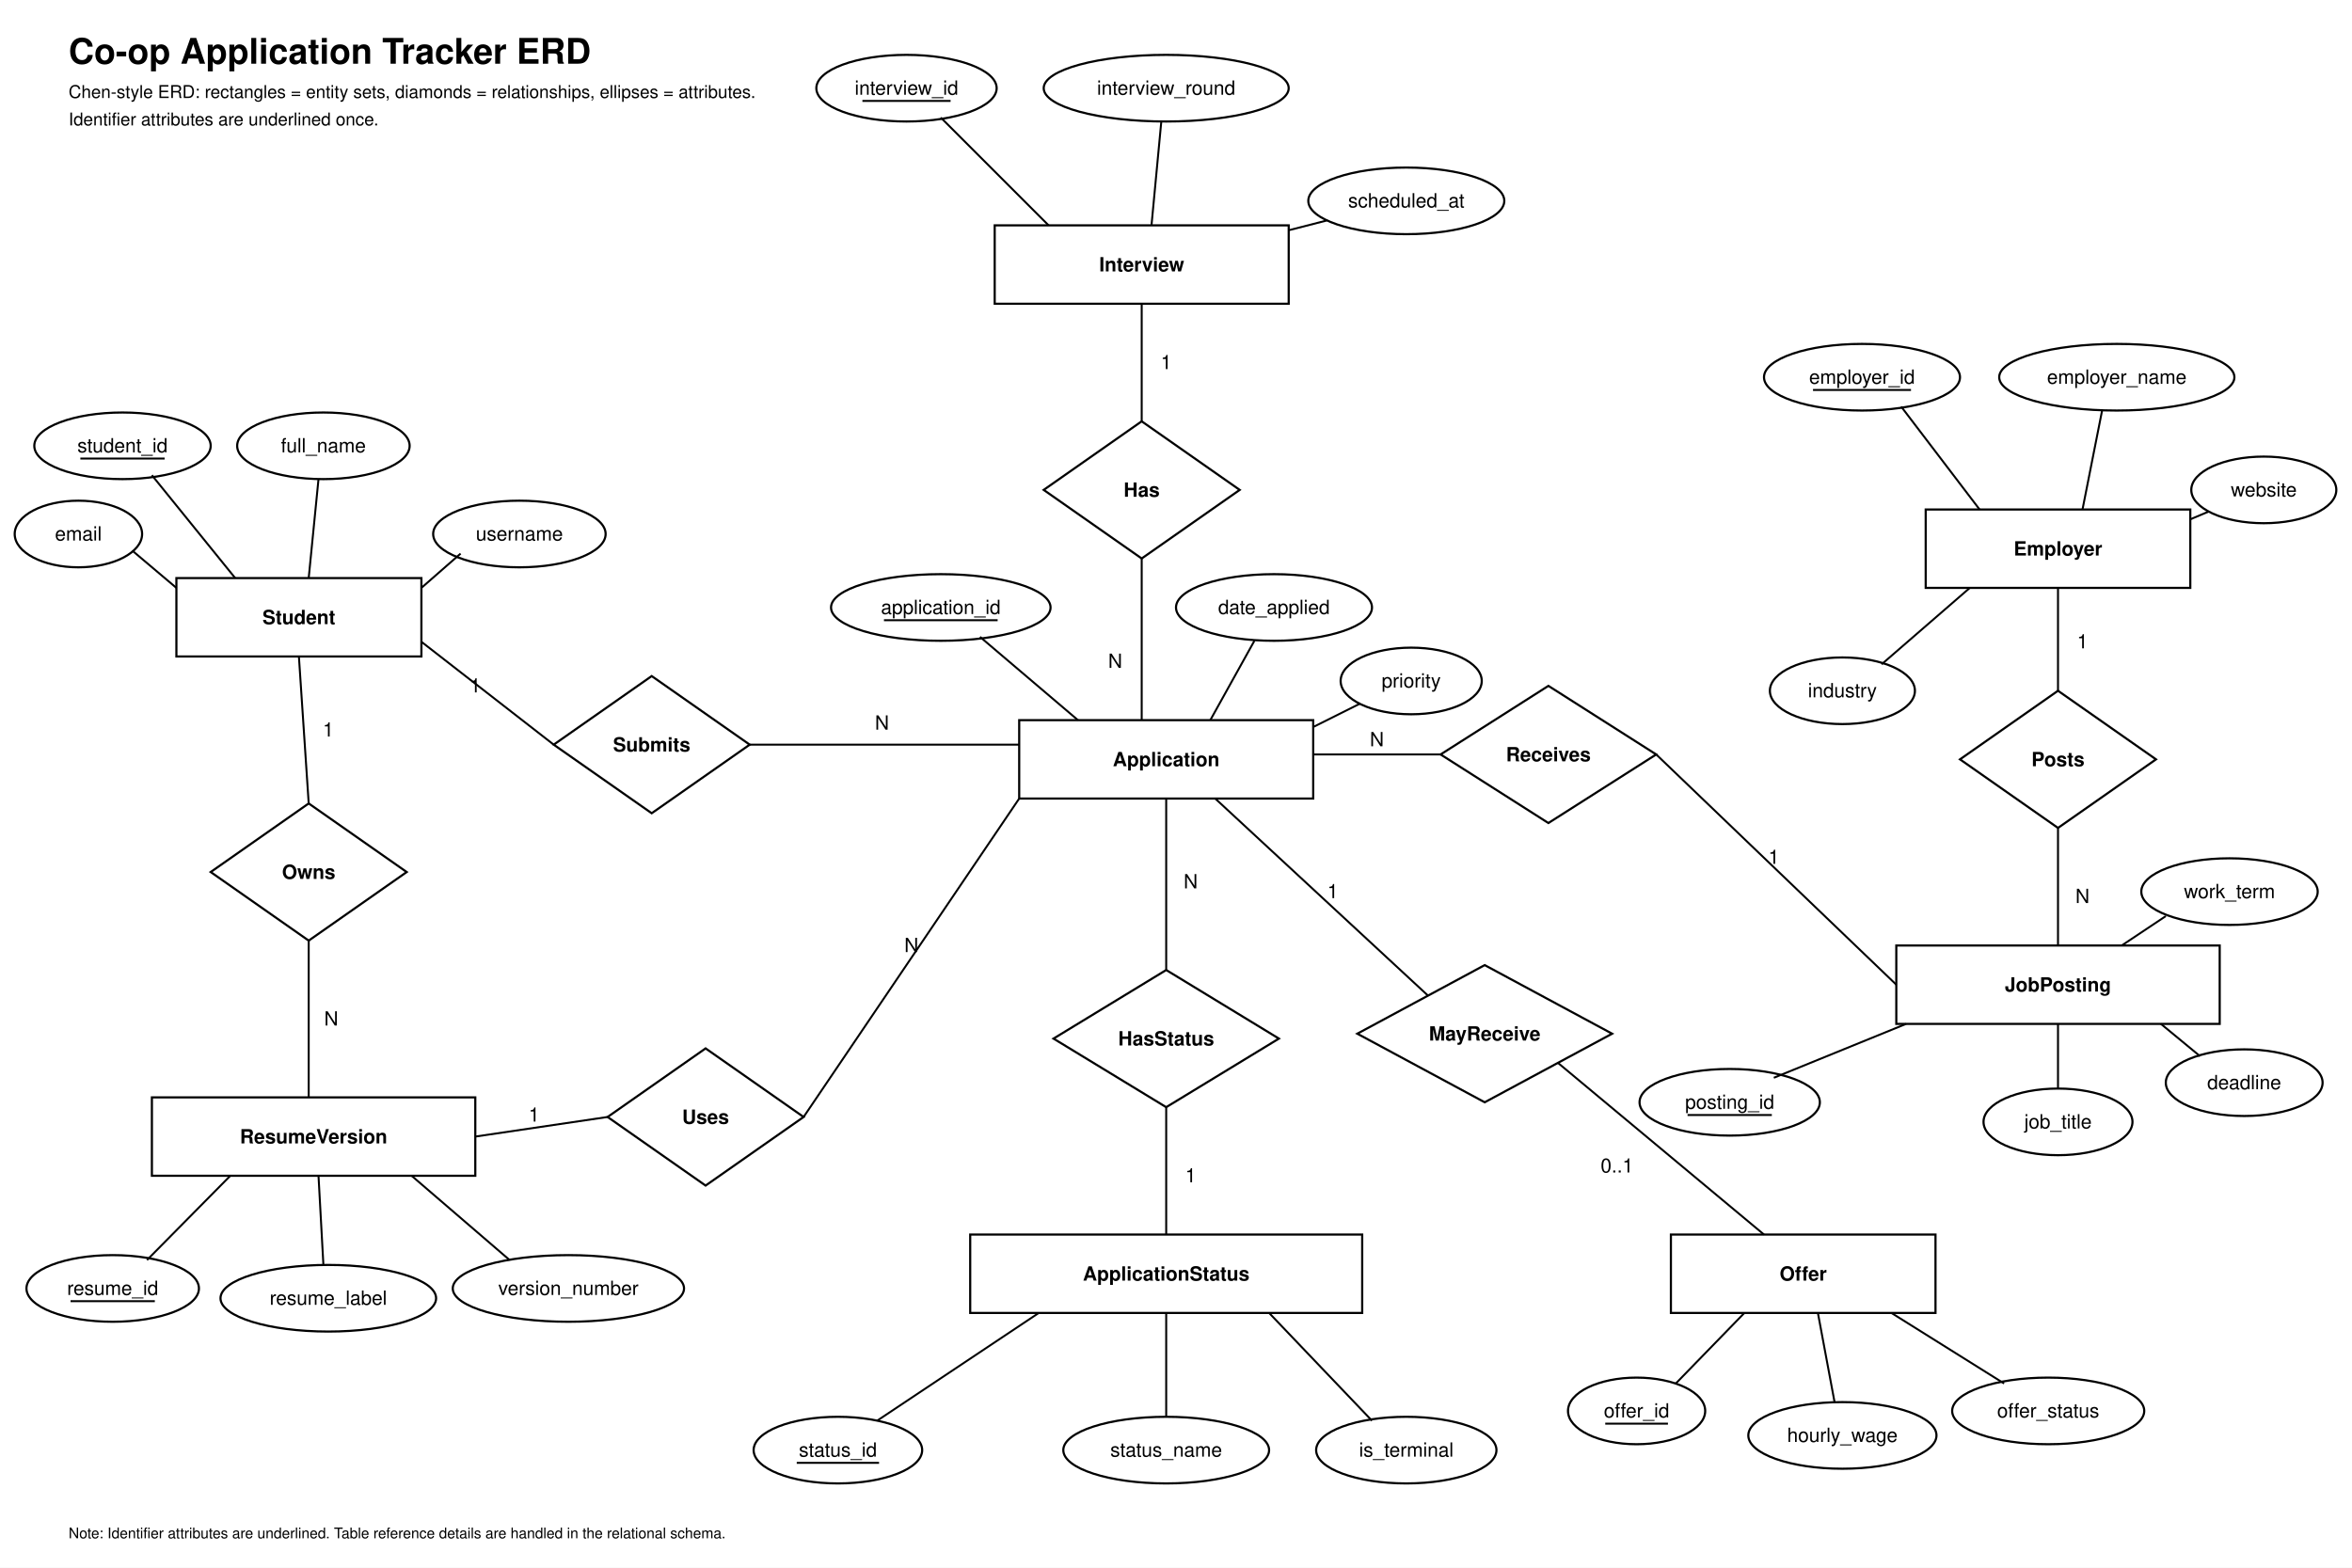
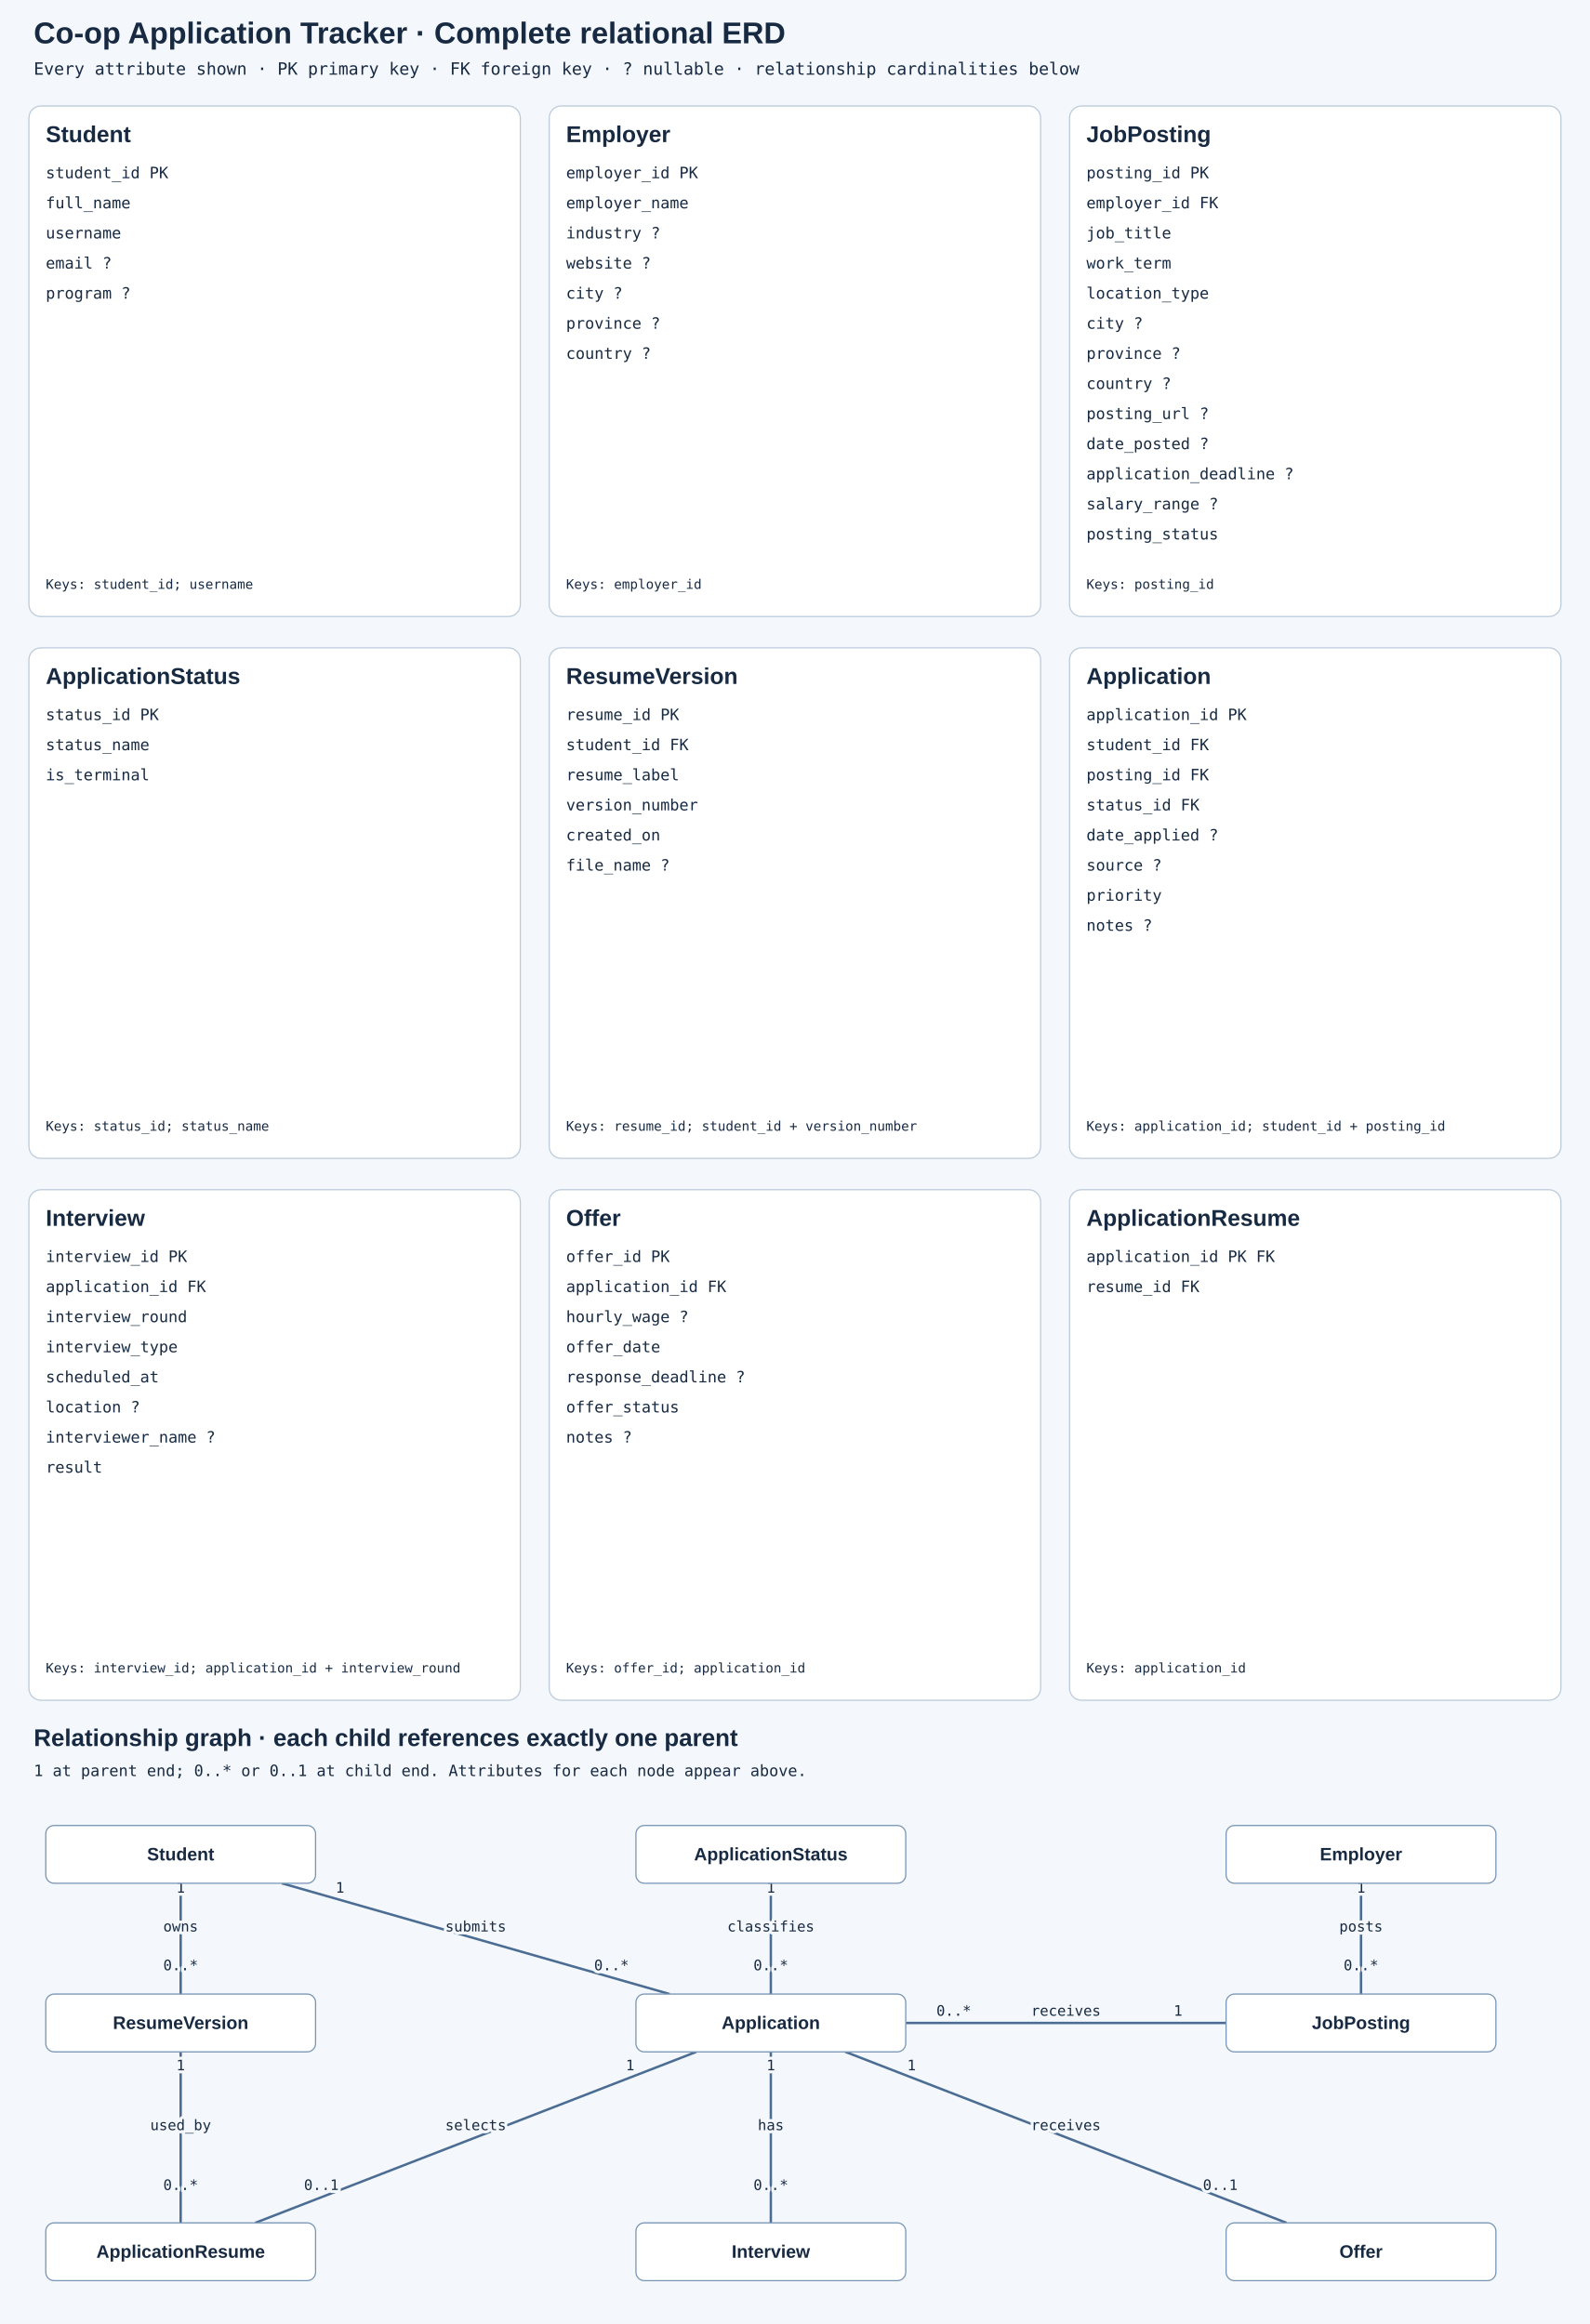
- <svg xmlns="http://www.w3.org/2000/svg" width="2400" height="1600" viewBox="0 0 2400 1600">
-   <defs>
-     <style>
-       .page { fill: #ffffff; }
-       .shape { fill: #ffffff; stroke: #000000; stroke-width: 2.2; }
-       .line { stroke: #000000; stroke-width: 2; fill: none; }
-       text { font-family: Helvetica, Arial, sans-serif; fill: #000000; stroke: none; text-rendering: geometricPrecision; }
-       .title { font-size: 36px; font-weight: 700; }
-       .subtitle { font-size: 18px; font-weight: 400; }
-       .entityText { font-size: 20px; font-weight: 700; text-anchor: middle; dominant-baseline: middle; }
-       .relText { font-size: 20px; font-weight: 700; text-anchor: middle; dominant-baseline: middle; }
-       .attrText { font-size: 20px; font-weight: 500; text-anchor: middle; dominant-baseline: middle; }
-       .idText { font-size: 20px; font-weight: 500; text-anchor: middle; dominant-baseline: middle; }
-       .mult { font-size: 20px; font-weight: 500; text-anchor: middle; dominant-baseline: middle; }
-       .note { font-size: 15px; font-weight: 400; }
-     </style>
-   </defs>
-   <rect class="page" x="0" y="0" width="2400" height="1600" />
-   <text class="title" x="70" y="65">Co-op Application Tracker ERD</text>
-   <text class="subtitle" x="70" y="100">Chen-style ERD: rectangles = entity sets, diamonds = relationships, ellipses = attributes.</text>
-   <text class="subtitle" x="70" y="128">Identifier attributes are underlined once.</text>
-   <rect class="shape" x="180" y="590" width="250" height="80" />
-   <text class="entityText" x="305" y="630">Student</text>
-   <rect class="shape" x="155" y="1120" width="330" height="80" />
-   <text class="entityText" x="320" y="1160">ResumeVersion</text>
-   <rect class="shape" x="1040" y="735" width="300" height="80" />
-   <text class="entityText" x="1190" y="775">Application</text>
-   <rect class="shape" x="1015" y="230" width="300" height="80" />
-   <text class="entityText" x="1165" y="270">Interview</text>
-   <rect class="shape" x="990" y="1260" width="400" height="80" />
-   <text class="entityText" x="1190" y="1300">ApplicationStatus</text>
-   <rect class="shape" x="1965" y="520" width="270" height="80" />
-   <text class="entityText" x="2100" y="560">Employer</text>
-   <rect class="shape" x="1935" y="965" width="330" height="80" />
-   <text class="entityText" x="2100" y="1005">JobPosting</text>
-   <rect class="shape" x="1705" y="1260" width="270" height="80" />
-   <text class="entityText" x="1840" y="1300">Offer</text>
-   <ellipse class="shape" cx="125" cy="455" rx="90" ry="34" />
-   <text class="idText" x="125" y="455">student_id</text>
-   <path class="line" d="M82 468 L168 468" />
-   <path class="line" d="M240 590 L155 485" />
-   <ellipse class="shape" cx="330" cy="455" rx="88" ry="34" />
-   <text class="attrText" x="330" y="455">full_name</text>
-   <path class="line" d="M315 590 L325 489" />
-   <ellipse class="shape" cx="80" cy="545" rx="65" ry="34" />
-   <text class="attrText" x="80" y="545">email</text>
-   <path class="line" d="M180 600 L135 562" />
-   <ellipse class="shape" cx="530" cy="545" rx="88" ry="34" />
-   <text class="attrText" x="530" y="545">username</text>
-   <path class="line" d="M430 600 L470 565" />
-   <ellipse class="shape" cx="115" cy="1315" rx="88" ry="34" />
-   <text class="idText" x="115" y="1315">resume_id</text>
-   <path class="line" d="M72 1328 L158 1328" />
-   <path class="line" d="M150 1286 L235 1200" />
-   <ellipse class="shape" cx="335" cy="1325" rx="110" ry="34" />
-   <text class="attrText" x="335" y="1325">resume_label</text>
-   <path class="line" d="M330 1291 L325 1200" />
-   <ellipse class="shape" cx="580" cy="1315" rx="118" ry="34" />
-   <text class="attrText" x="580" y="1315">version_number</text>
-   <path class="line" d="M520 1286 L420 1200" />
-   <ellipse class="shape" cx="960" cy="620" rx="112" ry="34" />
-   <text class="idText" x="960" y="620">application_id</text>
-   <path class="line" d="M902 633 L1018 633" />
-   <path class="line" d="M1000 650 L1100 735" />
-   <ellipse class="shape" cx="1300" cy="620" rx="100" ry="34" />
-   <text class="attrText" x="1300" y="620">date_applied</text>
-   <path class="line" d="M1280 654 L1235 735" />
-   <ellipse class="shape" cx="1440" cy="695" rx="72" ry="34" />
-   <text class="attrText" x="1440" y="695">priority</text>
-   <path class="line" d="M1340 742 L1388 718" />
-   <ellipse class="shape" cx="925" cy="90" rx="92" ry="34" />
-   <text class="idText" x="925" y="90">interview_id</text>
-   <path class="line" d="M880 103 L970 103" />
-   <path class="line" d="M1070 230 L960 120" />
-   <ellipse class="shape" cx="1190" cy="90" rx="125" ry="34" />
-   <text class="attrText" x="1190" y="90">interview_round</text>
-   <path class="line" d="M1175 230 L1185 124" />
-   <ellipse class="shape" cx="1435" cy="205" rx="100" ry="34" />
-   <text class="attrText" x="1435" y="205">scheduled_at</text>
-   <path class="line" d="M1315 235 L1354 225" />
-   <ellipse class="shape" cx="855" cy="1480" rx="86" ry="34" />
-   <text class="idText" x="855" y="1480">status_id</text>
-   <path class="line" d="M813 1493 L897 1493" />
-   <path class="line" d="M895 1450 L1060 1340" />
-   <ellipse class="shape" cx="1190" cy="1480" rx="105" ry="34" />
-   <text class="attrText" x="1190" y="1480">status_name</text>
-   <path class="line" d="M1190 1446 L1190 1340" />
-   <ellipse class="shape" cx="1435" cy="1480" rx="92" ry="34" />
-   <text class="attrText" x="1435" y="1480">is_terminal</text>
-   <path class="line" d="M1400 1450 L1295 1340" />
-   <ellipse class="shape" cx="1900" cy="385" rx="100" ry="34" />
-   <text class="idText" x="1900" y="385">employer_id</text>
-   <path class="line" d="M1850 398 L1950 398" />
-   <path class="line" d="M2020 520 L1940 415" />
-   <ellipse class="shape" cx="2160" cy="385" rx="120" ry="34" />
-   <text class="attrText" x="2160" y="385">employer_name</text>
-   <path class="line" d="M2125 520 L2145 419" />
-   <ellipse class="shape" cx="2310" cy="500" rx="74" ry="34" />
-   <text class="attrText" x="2310" y="500">website</text>
-   <path class="line" d="M2235 530 L2254 522" />
-   <ellipse class="shape" cx="1880" cy="705" rx="74" ry="34" />
-   <text class="attrText" x="1880" y="705">industry</text>
-   <path class="line" d="M2010 600 L1920 678" />
-   <ellipse class="shape" cx="1765" cy="1125" rx="92" ry="34" />
-   <text class="idText" x="1765" y="1125">posting_id</text>
-   <path class="line" d="M1722 1138 L1808 1138" />
-   <path class="line" d="M1810 1100 L1945 1045" />
-   <ellipse class="shape" cx="2100" cy="1145" rx="76" ry="34" />
-   <text class="attrText" x="2100" y="1145">job_title</text>
-   <path class="line" d="M2100 1111 L2100 1045" />
-   <ellipse class="shape" cx="2290" cy="1105" rx="80" ry="34" />
-   <text class="attrText" x="2290" y="1105">deadline</text>
-   <path class="line" d="M2245 1078 L2205 1045" />
-   <ellipse class="shape" cx="2275" cy="910" rx="90" ry="34" />
-   <text class="attrText" x="2275" y="910">work_term</text>
-   <path class="line" d="M2210 935 L2165 965" />
-   <ellipse class="shape" cx="1670" cy="1440" rx="70" ry="34" />
-   <text class="idText" x="1670" y="1440">offer_id</text>
-   <path class="line" d="M1638 1453 L1702 1453" />
-   <path class="line" d="M1710 1412 L1780 1340" />
-   <ellipse class="shape" cx="1880" cy="1465" rx="96" ry="34" />
-   <text class="attrText" x="1880" y="1465">hourly_wage</text>
-   <path class="line" d="M1872 1431 L1855 1340" />
-   <ellipse class="shape" cx="2090" cy="1440" rx="98" ry="34" />
-   <text class="attrText" x="2090" y="1440">offer_status</text>
-   <path class="line" d="M2045 1412 L1930 1340" />
-   <polygon class="shape" points="665,690 765,760 665,830 565,760" />
-   <text class="relText" x="665" y="760">Submits</text>
-   <path class="line" d="M430 655 L565 760" />
-   <path class="line" d="M765 760 L1040 760" />
-   <text class="mult" x="485" y="700">1</text>
-   <text class="mult" x="900" y="738">N</text>
-   <polygon class="shape" points="315,820 415,890 315,960 215,890" />
-   <text class="relText" x="315" y="890">Owns</text>
-   <path class="line" d="M305 670 L315 820" />
-   <path class="line" d="M315 960 L315 1120" />
-   <text class="mult" x="335" y="745">1</text>
-   <text class="mult" x="338" y="1040">N</text>
-   <polygon class="shape" points="720,1070 820,1140 720,1210 620,1140" />
-   <text class="relText" x="720" y="1140">Uses</text>
-   <path class="line" d="M485 1160 L620 1140" />
-   <path class="line" d="M820 1140 L1040 815" />
-   <text class="mult" x="545" y="1138">1</text>
-   <text class="mult" x="930" y="965">N</text>
-   <polygon class="shape" points="1165,430 1265,500 1165,570 1065,500" />
-   <text class="relText" x="1165" y="500">Has</text>
-   <path class="line" d="M1165 310 L1165 430" />
-   <path class="line" d="M1165 570 L1165 735" />
-   <text class="mult" x="1190" y="370">1</text>
-   <text class="mult" x="1138" y="675">N</text>
-   <polygon class="shape" points="1190,990 1305,1060 1190,1130 1075,1060" />
-   <text class="relText" x="1190" y="1060">HasStatus</text>
-   <path class="line" d="M1190 815 L1190 990" />
-   <path class="line" d="M1190 1130 L1190 1260" />
-   <text class="mult" x="1215" y="900">N</text>
-   <text class="mult" x="1215" y="1200">1</text>
-   <polygon class="shape" points="1580,700 1690,770 1580,840 1470,770" />
-   <text class="relText" x="1580" y="770">Receives</text>
-   <path class="line" d="M1340 770 L1470 770" />
-   <path class="line" d="M1690 770 L1935 1005" />
-   <text class="mult" x="1405" y="755">N</text>
-   <text class="mult" x="1810" y="875">1</text>
-   <polygon class="shape" points="2100,705 2200,775 2100,845 2000,775" />
-   <text class="relText" x="2100" y="775">Posts</text>
-   <path class="line" d="M2100 600 L2100 705" />
-   <path class="line" d="M2100 845 L2100 965" />
-   <text class="mult" x="2125" y="655">1</text>
-   <text class="mult" x="2125" y="915">N</text>
-   <polygon class="shape" points="1515,985 1645,1055 1515,1125 1385,1055" />
-   <text class="relText" x="1515" y="1055">MayReceive</text>
-   <path class="line" d="M1240 815 L1457 1016" />
-   <path class="line" d="M1590 1085 L1800 1260" />
-   <text class="mult" x="1360" y="910">1</text>
-   <text class="mult" x="1650" y="1190">0..1</text>
-   <text class="note" x="70" y="1570">Note: Identifier attributes are underlined. Table reference details are handled in the relational schema.</text>
+ <svg xmlns="http://www.w3.org/2000/svg" width="1320" height="1930" viewBox="0 0 1320 1930">
+   <rect width="100%" height="100%" fill="#f4f7fb" />
+   <style>text{font-family:ui-monospace,monospace;fill:#172a42} .title{font-family:Arial;font-weight:bold}</style>
+   <text x="28" y="36" font-size="25" class="title">Co-op Application Tracker · Complete relational ERD</text>
+   <text x="28" y="62" font-size="14">Every attribute shown · PK primary key · FK foreign key · ? nullable · relationship cardinalities below</text>
+   <rect x="24" y="88" width="408" height="424" rx="10" fill="white" stroke="#bccbdb" />
+   <text x="38" y="118" font-size="19" class="title">Student</text>
+   <text x="38" y="148" font-size="13">student_id PK </text>
+   <text x="38" y="173" font-size="13">full_name </text>
+   <text x="38" y="198" font-size="13">username </text>
+   <text x="38" y="223" font-size="13">email ?</text>
+   <text x="38" y="248" font-size="13">program ?</text>
+   <text x="38" y="489" font-size="11">Keys: student_id; username</text>
+   <rect x="456" y="88" width="408" height="424" rx="10" fill="white" stroke="#bccbdb" />
+   <text x="470" y="118" font-size="19" class="title">Employer</text>
+   <text x="470" y="148" font-size="13">employer_id PK </text>
+   <text x="470" y="173" font-size="13">employer_name </text>
+   <text x="470" y="198" font-size="13">industry ?</text>
+   <text x="470" y="223" font-size="13">website ?</text>
+   <text x="470" y="248" font-size="13">city ?</text>
+   <text x="470" y="273" font-size="13">province ?</text>
+   <text x="470" y="298" font-size="13">country ?</text>
+   <text x="470" y="489" font-size="11">Keys: employer_id</text>
+   <rect x="888" y="88" width="408" height="424" rx="10" fill="white" stroke="#bccbdb" />
+   <text x="902" y="118" font-size="19" class="title">JobPosting</text>
+   <text x="902" y="148" font-size="13">posting_id PK </text>
+   <text x="902" y="173" font-size="13">employer_id FK </text>
+   <text x="902" y="198" font-size="13">job_title </text>
+   <text x="902" y="223" font-size="13">work_term </text>
+   <text x="902" y="248" font-size="13">location_type </text>
+   <text x="902" y="273" font-size="13">city ?</text>
+   <text x="902" y="298" font-size="13">province ?</text>
+   <text x="902" y="323" font-size="13">country ?</text>
+   <text x="902" y="348" font-size="13">posting_url ?</text>
+   <text x="902" y="373" font-size="13">date_posted ?</text>
+   <text x="902" y="398" font-size="13">application_deadline ?</text>
+   <text x="902" y="423" font-size="13">salary_range ?</text>
+   <text x="902" y="448" font-size="13">posting_status </text>
+   <text x="902" y="489" font-size="11">Keys: posting_id</text>
+   <rect x="24" y="538" width="408" height="424" rx="10" fill="white" stroke="#bccbdb" />
+   <text x="38" y="568" font-size="19" class="title">ApplicationStatus</text>
+   <text x="38" y="598" font-size="13">status_id PK </text>
+   <text x="38" y="623" font-size="13">status_name </text>
+   <text x="38" y="648" font-size="13">is_terminal </text>
+   <text x="38" y="939" font-size="11">Keys: status_id; status_name</text>
+   <rect x="456" y="538" width="408" height="424" rx="10" fill="white" stroke="#bccbdb" />
+   <text x="470" y="568" font-size="19" class="title">ResumeVersion</text>
+   <text x="470" y="598" font-size="13">resume_id PK </text>
+   <text x="470" y="623" font-size="13">student_id FK </text>
+   <text x="470" y="648" font-size="13">resume_label </text>
+   <text x="470" y="673" font-size="13">version_number </text>
+   <text x="470" y="698" font-size="13">created_on </text>
+   <text x="470" y="723" font-size="13">file_name ?</text>
+   <text x="470" y="939" font-size="11">Keys: resume_id; student_id + version_number</text>
+   <rect x="888" y="538" width="408" height="424" rx="10" fill="white" stroke="#bccbdb" />
+   <text x="902" y="568" font-size="19" class="title">Application</text>
+   <text x="902" y="598" font-size="13">application_id PK </text>
+   <text x="902" y="623" font-size="13">student_id FK </text>
+   <text x="902" y="648" font-size="13">posting_id FK </text>
+   <text x="902" y="673" font-size="13">status_id FK </text>
+   <text x="902" y="698" font-size="13">date_applied ?</text>
+   <text x="902" y="723" font-size="13">source ?</text>
+   <text x="902" y="748" font-size="13">priority </text>
+   <text x="902" y="773" font-size="13">notes ?</text>
+   <text x="902" y="939" font-size="11">Keys: application_id; student_id + posting_id</text>
+   <rect x="24" y="988" width="408" height="424" rx="10" fill="white" stroke="#bccbdb" />
+   <text x="38" y="1018" font-size="19" class="title">Interview</text>
+   <text x="38" y="1048" font-size="13">interview_id PK </text>
+   <text x="38" y="1073" font-size="13">application_id FK </text>
+   <text x="38" y="1098" font-size="13">interview_round </text>
+   <text x="38" y="1123" font-size="13">interview_type </text>
+   <text x="38" y="1148" font-size="13">scheduled_at </text>
+   <text x="38" y="1173" font-size="13">location ?</text>
+   <text x="38" y="1198" font-size="13">interviewer_name ?</text>
+   <text x="38" y="1223" font-size="13">result </text>
+   <text x="38" y="1389" font-size="11">Keys: interview_id; application_id + interview_round</text>
+   <rect x="456" y="988" width="408" height="424" rx="10" fill="white" stroke="#bccbdb" />
+   <text x="470" y="1018" font-size="19" class="title">Offer</text>
+   <text x="470" y="1048" font-size="13">offer_id PK </text>
+   <text x="470" y="1073" font-size="13">application_id FK </text>
+   <text x="470" y="1098" font-size="13">hourly_wage ?</text>
+   <text x="470" y="1123" font-size="13">offer_date </text>
+   <text x="470" y="1148" font-size="13">response_deadline ?</text>
+   <text x="470" y="1173" font-size="13">offer_status </text>
+   <text x="470" y="1198" font-size="13">notes ?</text>
+   <text x="470" y="1389" font-size="11">Keys: offer_id; application_id</text>
+   <rect x="888" y="988" width="408" height="424" rx="10" fill="white" stroke="#bccbdb" />
+   <text x="902" y="1018" font-size="19" class="title">ApplicationResume</text>
+   <text x="902" y="1048" font-size="13">application_id PK FK </text>
+   <text x="902" y="1073" font-size="13">resume_id FK </text>
+   <text x="902" y="1389" font-size="11">Keys: application_id</text>
+   <text x="28" y="1450" font-size="20" class="title">Relationship graph · each child references exactly one parent</text>
+   <text x="28" y="1475" font-size="13">1 at parent end; 0..* or 0..1 at child end. Attributes for each node appear above.</text>
+   <line x1="1130.0" y1="1564.0" x2="1130.0" y2="1656.0" stroke="#4b6d93" stroke-width="2" />
+   <text x="1130.0" y="1571.8" text-anchor="middle" font-size="12" style="paint-order:stroke;stroke:#f4f7fb;stroke-width:5;stroke-linejoin:round">1</text>
+   <text x="1130.0" y="1604.0" text-anchor="middle" font-size="12" style="paint-order:stroke;stroke:#f4f7fb;stroke-width:5;stroke-linejoin:round">posts</text>
+   <text x="1130.0" y="1636.2" text-anchor="middle" font-size="12" style="paint-order:stroke;stroke:#f4f7fb;stroke-width:5;stroke-linejoin:round">0..*</text>
+   <line x1="150.0" y1="1564.0" x2="150.0" y2="1656.0" stroke="#4b6d93" stroke-width="2" />
+   <text x="150.0" y="1571.8" text-anchor="middle" font-size="12" style="paint-order:stroke;stroke:#f4f7fb;stroke-width:5;stroke-linejoin:round">1</text>
+   <text x="150.0" y="1604.0" text-anchor="middle" font-size="12" style="paint-order:stroke;stroke:#f4f7fb;stroke-width:5;stroke-linejoin:round">owns</text>
+   <text x="150.0" y="1636.2" text-anchor="middle" font-size="12" style="paint-order:stroke;stroke:#f4f7fb;stroke-width:5;stroke-linejoin:round">0..*</text>
+   <line x1="234.0" y1="1564.0" x2="556.0" y2="1656.0" stroke="#4b6d93" stroke-width="2" />
+   <text x="282.3" y="1571.8" text-anchor="middle" font-size="12" style="paint-order:stroke;stroke:#f4f7fb;stroke-width:5;stroke-linejoin:round">1</text>
+   <text x="395.0" y="1604.0" text-anchor="middle" font-size="12" style="paint-order:stroke;stroke:#f4f7fb;stroke-width:5;stroke-linejoin:round">submits</text>
+   <text x="507.7" y="1636.2" text-anchor="middle" font-size="12" style="paint-order:stroke;stroke:#f4f7fb;stroke-width:5;stroke-linejoin:round">0..*</text>
+   <line x1="1018.0" y1="1680.0" x2="752.0" y2="1680.0" stroke="#4b6d93" stroke-width="2" />
+   <text x="978.1" y="1674.0" text-anchor="middle" font-size="12" style="paint-order:stroke;stroke:#f4f7fb;stroke-width:5;stroke-linejoin:round">1</text>
+   <text x="885.0" y="1674.0" text-anchor="middle" font-size="12" style="paint-order:stroke;stroke:#f4f7fb;stroke-width:5;stroke-linejoin:round">receives</text>
+   <text x="791.9" y="1674.0" text-anchor="middle" font-size="12" style="paint-order:stroke;stroke:#f4f7fb;stroke-width:5;stroke-linejoin:round">0..*</text>
+   <line x1="640.0" y1="1564.0" x2="640.0" y2="1656.0" stroke="#4b6d93" stroke-width="2" />
+   <text x="640.0" y="1571.8" text-anchor="middle" font-size="12" style="paint-order:stroke;stroke:#f4f7fb;stroke-width:5;stroke-linejoin:round">1</text>
+   <text x="640.0" y="1604.0" text-anchor="middle" font-size="12" style="paint-order:stroke;stroke:#f4f7fb;stroke-width:5;stroke-linejoin:round">classifies</text>
+   <text x="640.0" y="1636.2" text-anchor="middle" font-size="12" style="paint-order:stroke;stroke:#f4f7fb;stroke-width:5;stroke-linejoin:round">0..*</text>
+   <line x1="640.0" y1="1704.0" x2="640.0" y2="1846.0" stroke="#4b6d93" stroke-width="2" />
+   <text x="640.0" y="1719.3" text-anchor="middle" font-size="12" style="paint-order:stroke;stroke:#f4f7fb;stroke-width:5;stroke-linejoin:round">1</text>
+   <text x="640.0" y="1769.0" text-anchor="middle" font-size="12" style="paint-order:stroke;stroke:#f4f7fb;stroke-width:5;stroke-linejoin:round">has</text>
+   <text x="640.0" y="1818.7" text-anchor="middle" font-size="12" style="paint-order:stroke;stroke:#f4f7fb;stroke-width:5;stroke-linejoin:round">0..*</text>
+   <line x1="701.895" y1="1704.0" x2="1068.105" y2="1846.0" stroke="#4b6d93" stroke-width="2" />
+   <text x="756.826" y="1719.3" text-anchor="middle" font-size="12" style="paint-order:stroke;stroke:#f4f7fb;stroke-width:5;stroke-linejoin:round">1</text>
+   <text x="885.0" y="1769.0" text-anchor="middle" font-size="12" style="paint-order:stroke;stroke:#f4f7fb;stroke-width:5;stroke-linejoin:round">receives</text>
+   <text x="1013.174" y="1818.7" text-anchor="middle" font-size="12" style="paint-order:stroke;stroke:#f4f7fb;stroke-width:5;stroke-linejoin:round">0..1</text>
+   <line x1="578.105" y1="1704.0" x2="211.895" y2="1846.0" stroke="#4b6d93" stroke-width="2" />
+   <text x="523.174" y="1719.3" text-anchor="middle" font-size="12" style="paint-order:stroke;stroke:#f4f7fb;stroke-width:5;stroke-linejoin:round">1</text>
+   <text x="395.0" y="1769.0" text-anchor="middle" font-size="12" style="paint-order:stroke;stroke:#f4f7fb;stroke-width:5;stroke-linejoin:round">selects</text>
+   <text x="266.826" y="1818.7" text-anchor="middle" font-size="12" style="paint-order:stroke;stroke:#f4f7fb;stroke-width:5;stroke-linejoin:round">0..1</text>
+   <line x1="150.0" y1="1704.0" x2="150.0" y2="1846.0" stroke="#4b6d93" stroke-width="2" />
+   <text x="150.0" y="1719.3" text-anchor="middle" font-size="12" style="paint-order:stroke;stroke:#f4f7fb;stroke-width:5;stroke-linejoin:round">1</text>
+   <text x="150.0" y="1769.0" text-anchor="middle" font-size="12" style="paint-order:stroke;stroke:#f4f7fb;stroke-width:5;stroke-linejoin:round">used_by</text>
+   <text x="150.0" y="1818.7" text-anchor="middle" font-size="12" style="paint-order:stroke;stroke:#f4f7fb;stroke-width:5;stroke-linejoin:round">0..*</text>
+   <rect x="38" y="1516" width="224" height="48" rx="7" fill="white" stroke="#7795b5" />
+   <text x="150" y="1545" text-anchor="middle" font-size="15" class="title">Student</text>
+   <rect x="528" y="1516" width="224" height="48" rx="7" fill="white" stroke="#7795b5" />
+   <text x="640" y="1545" text-anchor="middle" font-size="15" class="title">ApplicationStatus</text>
+   <rect x="1018" y="1516" width="224" height="48" rx="7" fill="white" stroke="#7795b5" />
+   <text x="1130" y="1545" text-anchor="middle" font-size="15" class="title">Employer</text>
+   <rect x="38" y="1656" width="224" height="48" rx="7" fill="white" stroke="#7795b5" />
+   <text x="150" y="1685" text-anchor="middle" font-size="15" class="title">ResumeVersion</text>
+   <rect x="528" y="1656" width="224" height="48" rx="7" fill="white" stroke="#7795b5" />
+   <text x="640" y="1685" text-anchor="middle" font-size="15" class="title">Application</text>
+   <rect x="1018" y="1656" width="224" height="48" rx="7" fill="white" stroke="#7795b5" />
+   <text x="1130" y="1685" text-anchor="middle" font-size="15" class="title">JobPosting</text>
+   <rect x="38" y="1846" width="224" height="48" rx="7" fill="white" stroke="#7795b5" />
+   <text x="150" y="1875" text-anchor="middle" font-size="15" class="title">ApplicationResume</text>
+   <rect x="528" y="1846" width="224" height="48" rx="7" fill="white" stroke="#7795b5" />
+   <text x="640" y="1875" text-anchor="middle" font-size="15" class="title">Interview</text>
+   <rect x="1018" y="1846" width="224" height="48" rx="7" fill="white" stroke="#7795b5" />
+   <text x="1130" y="1875" text-anchor="middle" font-size="15" class="title">Offer</text>
</svg>
